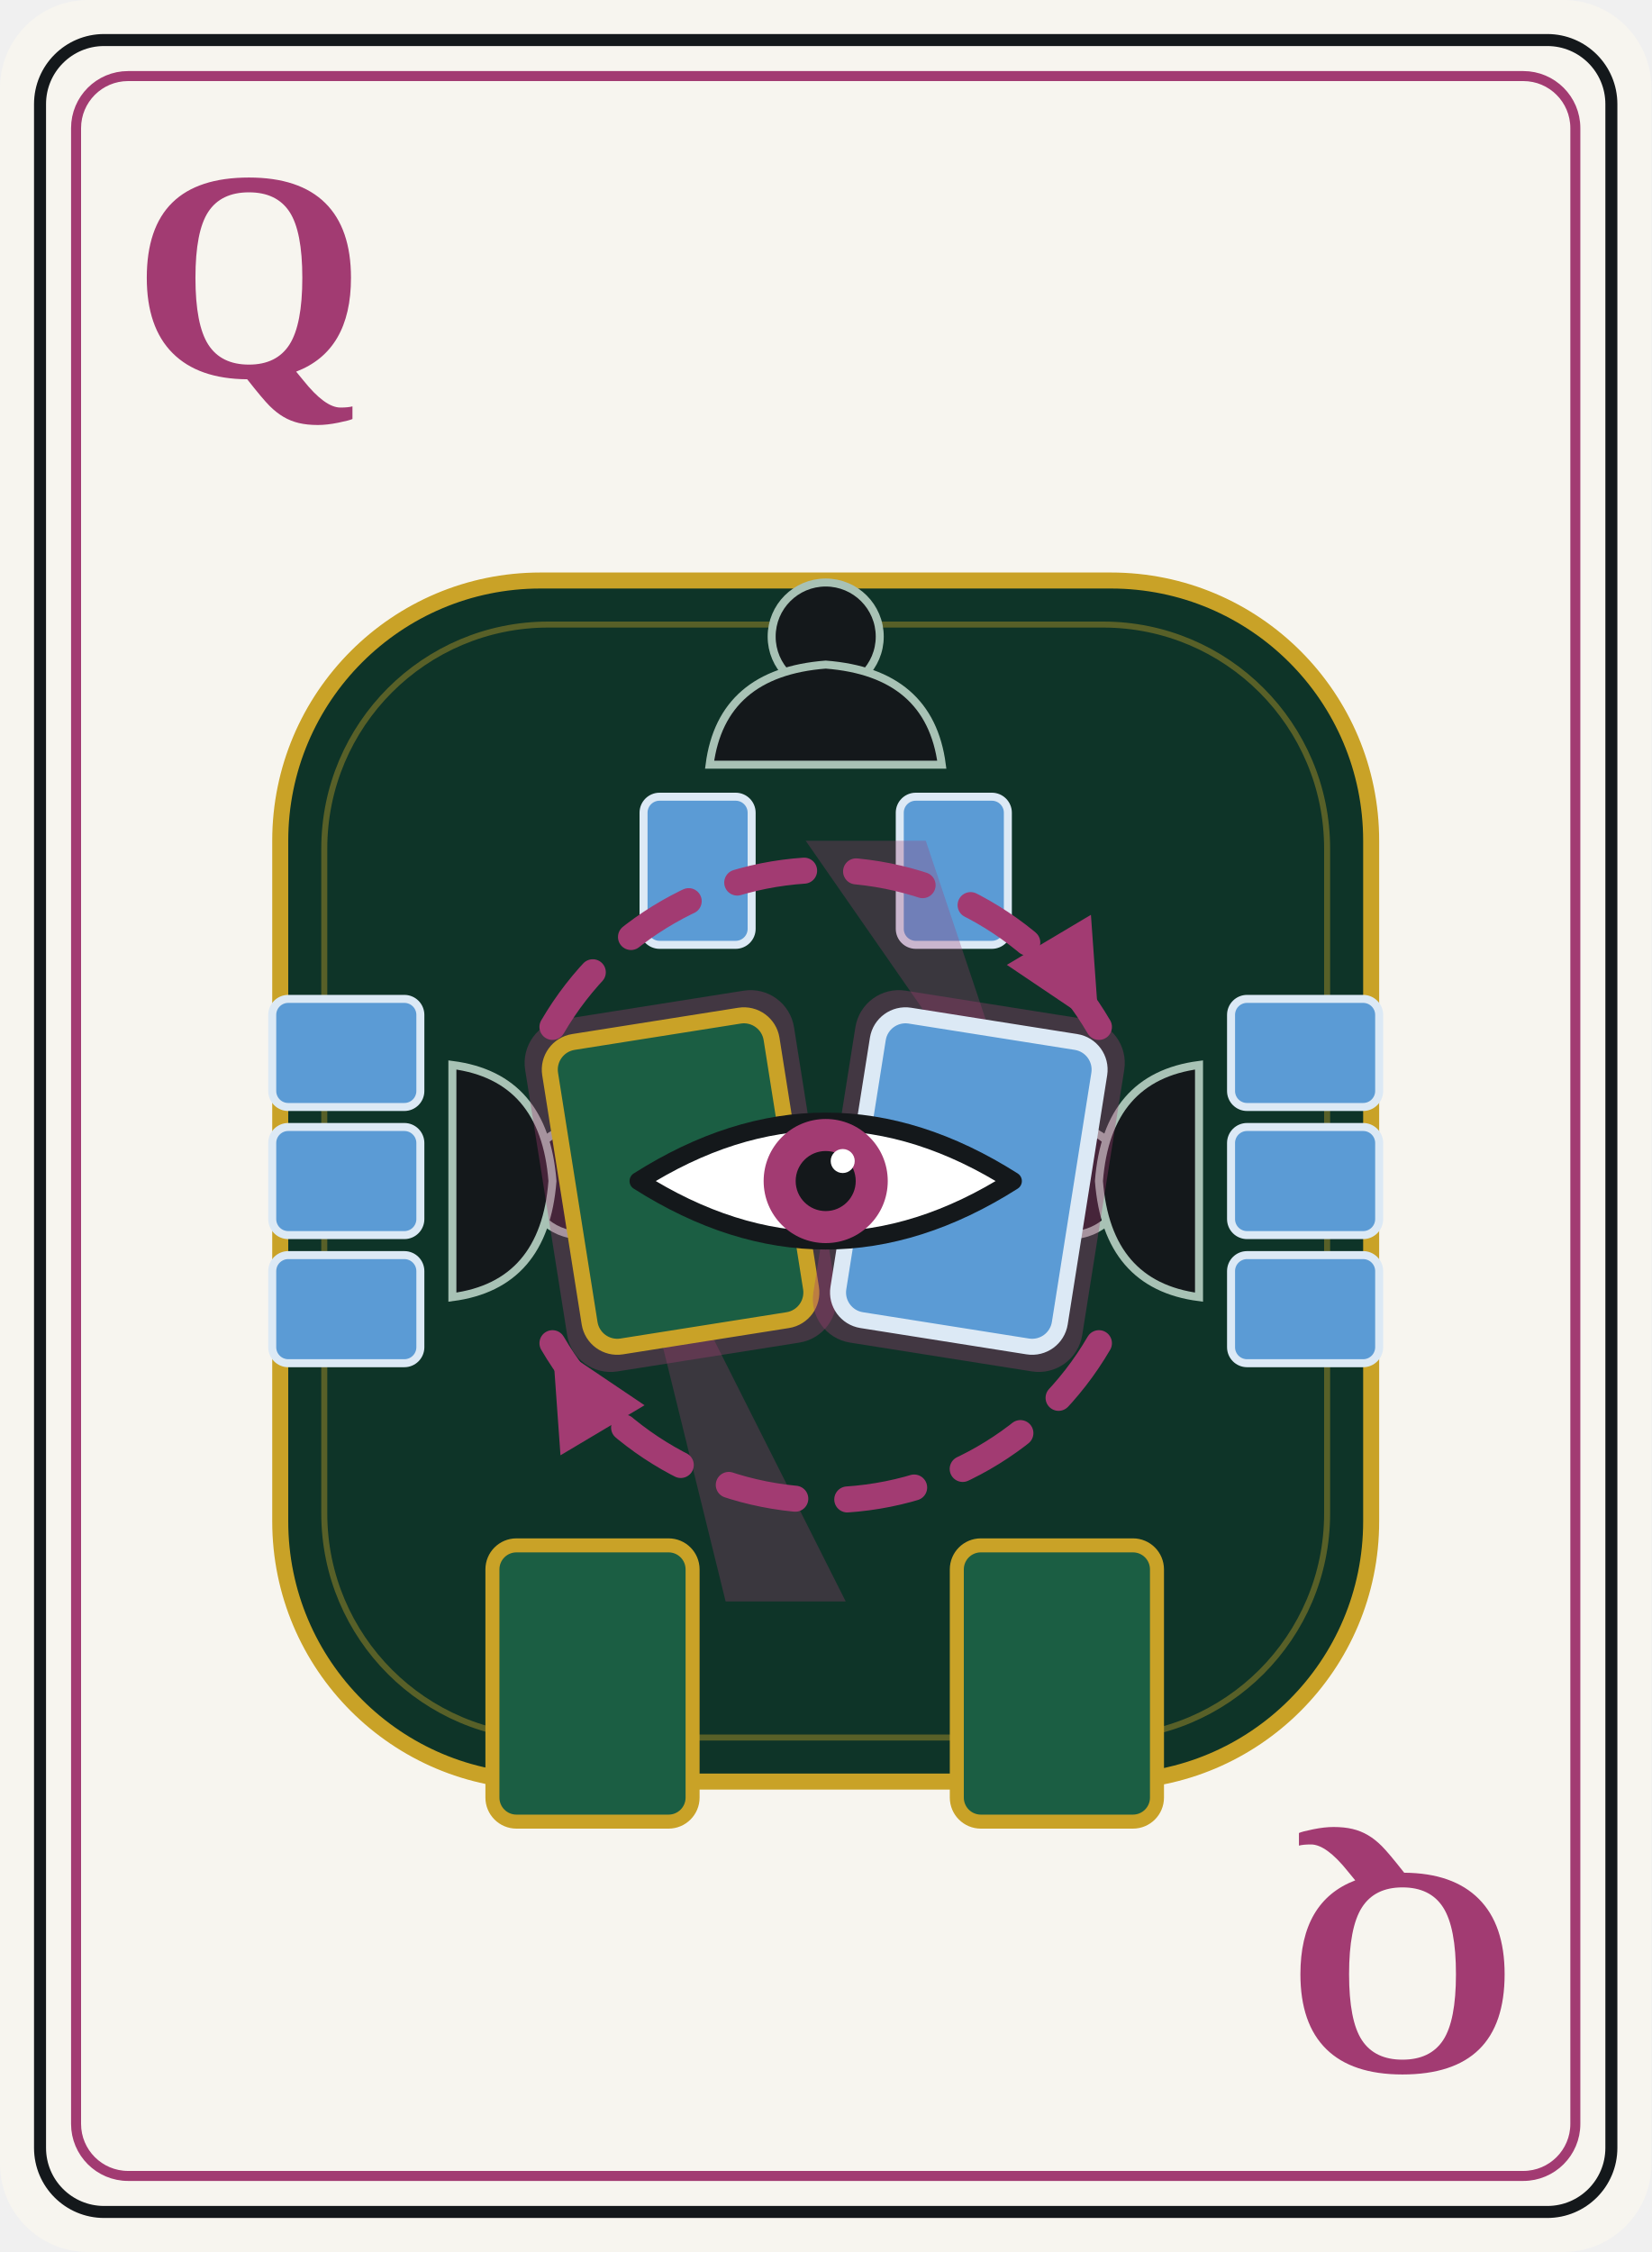
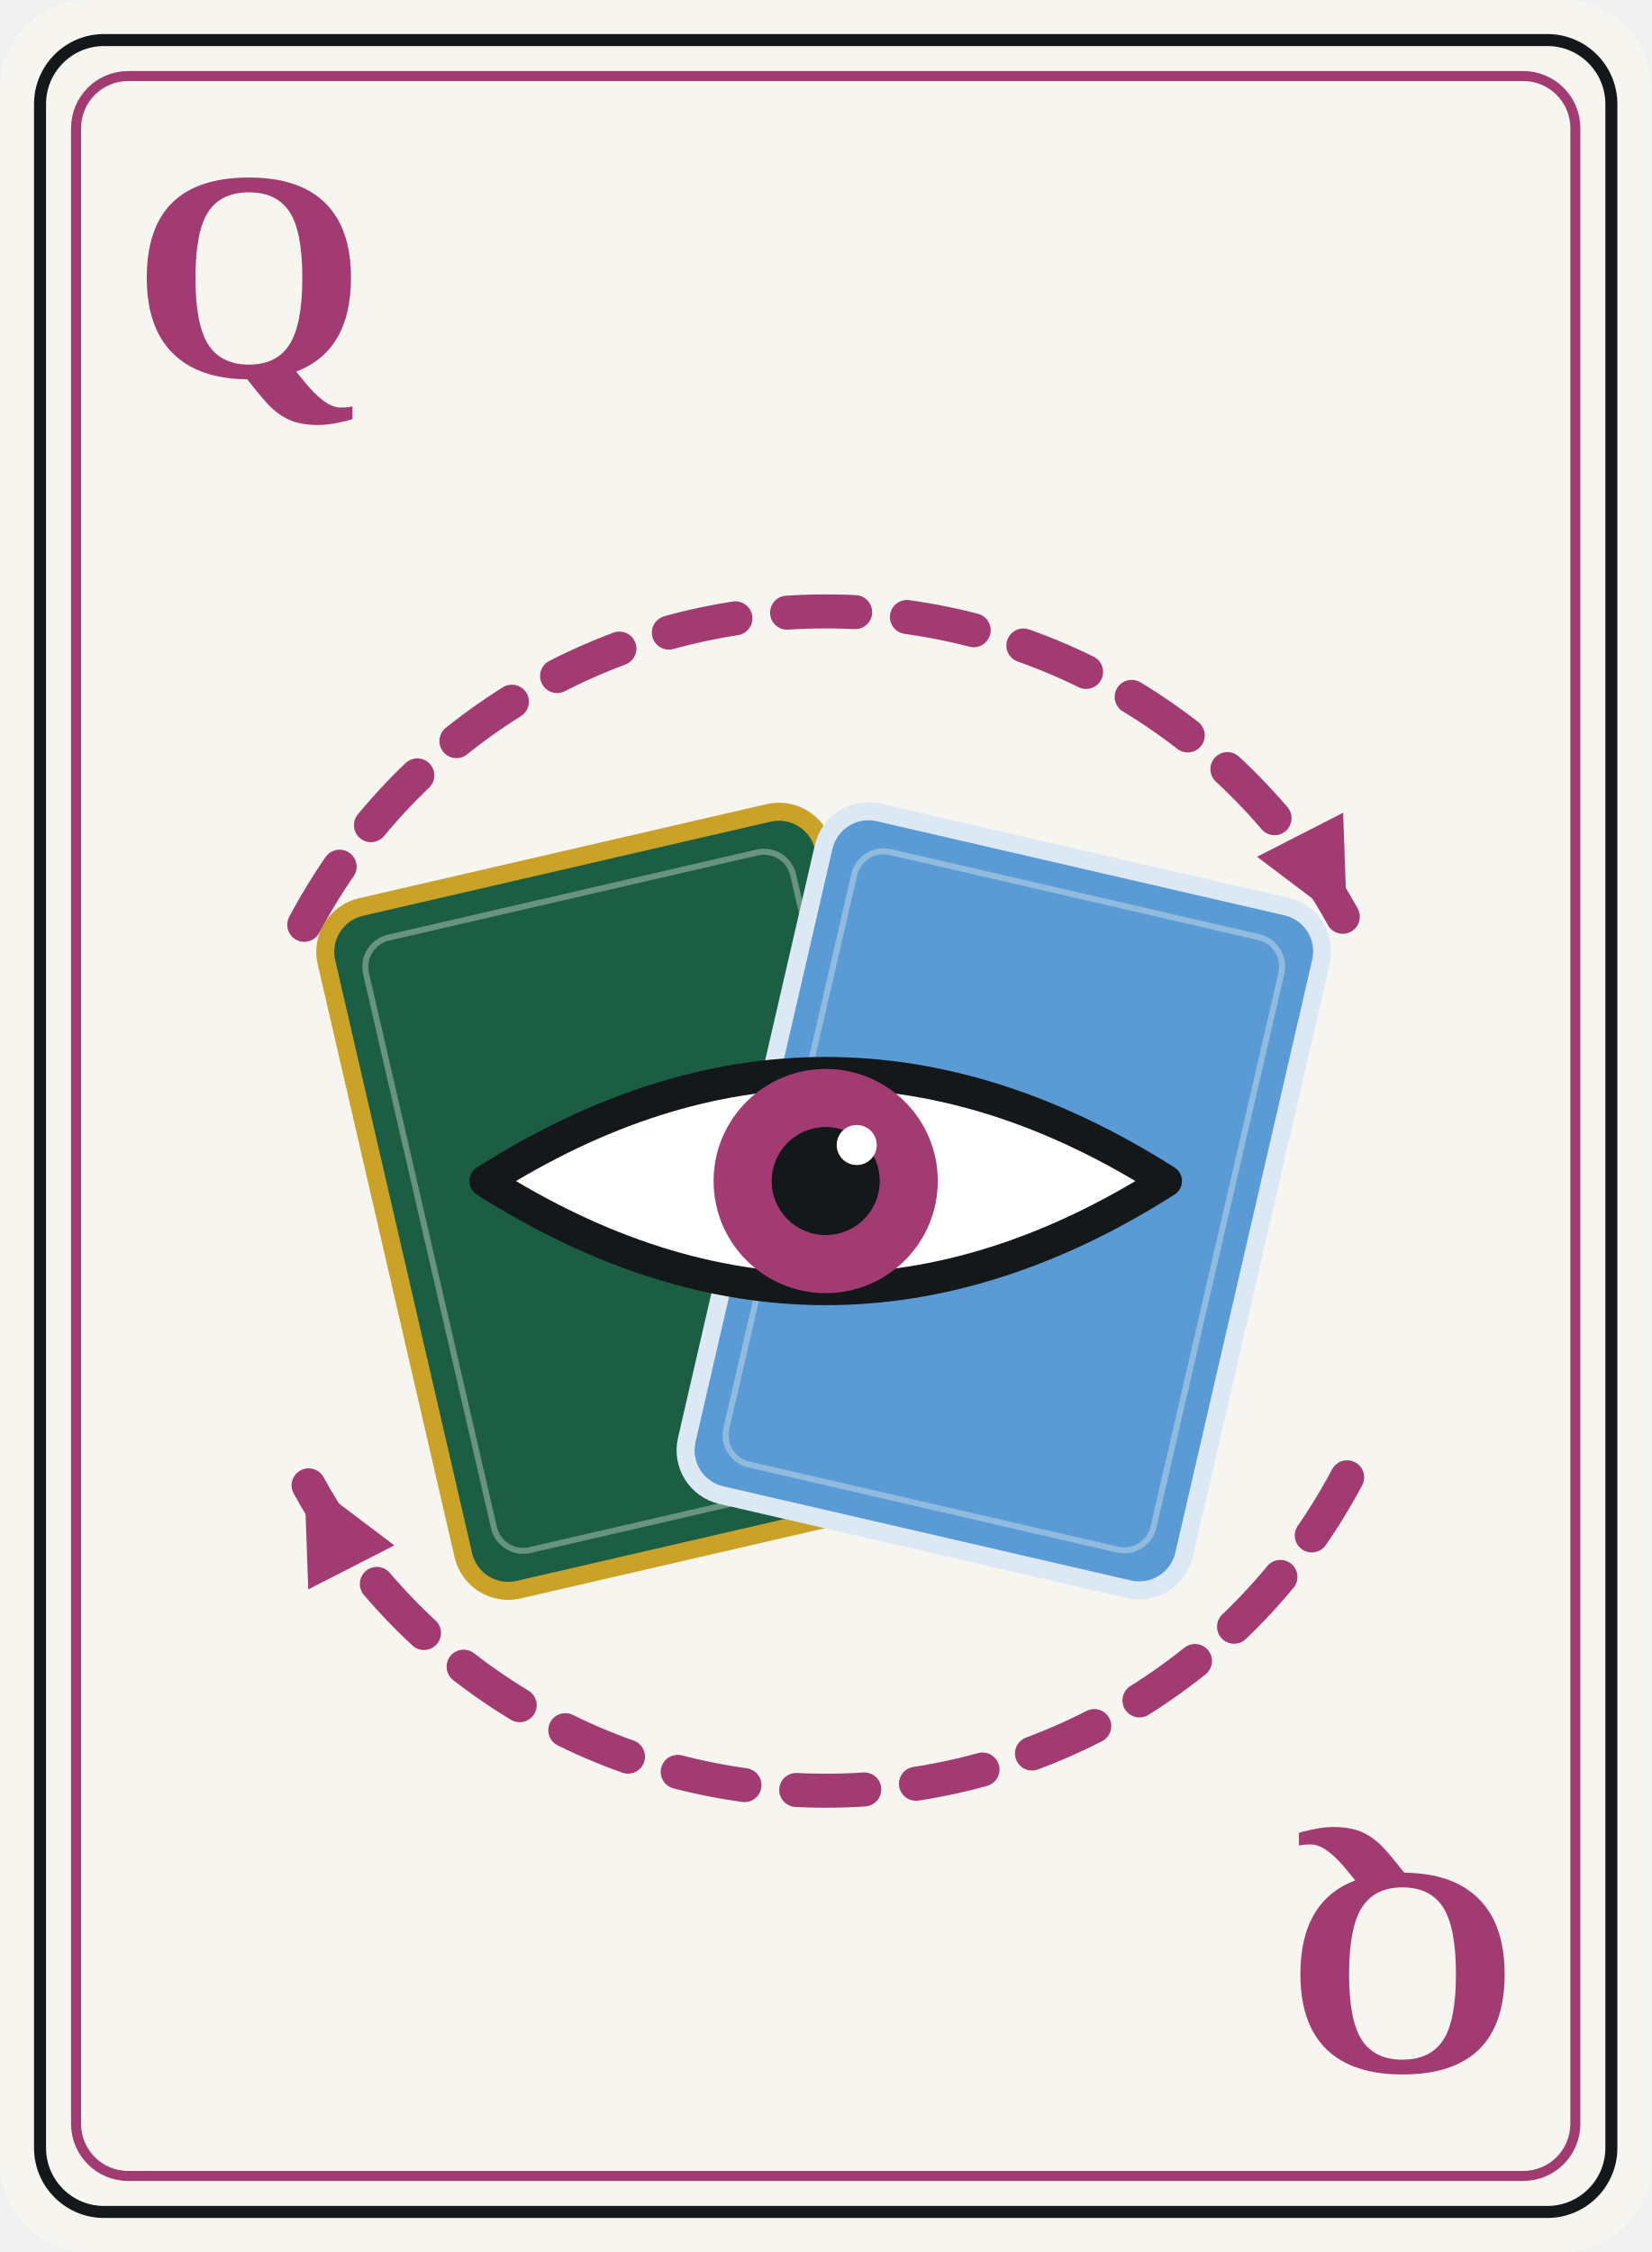
<svg xmlns="http://www.w3.org/2000/svg" viewBox="0 0 825 1125">
  <rect width="825" height="1125" rx="44" fill="#F7F5EF" />
  <rect x="20" y="20" width="785" height="1085" rx="32" fill="none" stroke="#14181B" stroke-width="6" />
  <rect x="38" y="38" width="749" height="1049" rx="26" fill="none" stroke="#A23B72" stroke-width="5" />
  <text x="66" y="188" font-family="Georgia, 'Times New Roman', serif" font-size="150" font-weight="bold" fill="#A23B72">Q</text>
  <g transform="rotate(180 412.5 562.5)">
    <text x="66" y="188" font-family="Georgia, 'Times New Roman', serif" font-size="150" font-weight="bold" fill="#A23B72">Q</text>
  </g>
-   <rect x="140" y="290" width="545" height="600" rx="130" fill="#0E3428" stroke="#C9A227" stroke-width="8" />
-   <rect x="162" y="312" width="501" height="556" rx="112" fill="none" stroke="#C9A227" stroke-width="3" opacity="0.4" />
-   <g transform="translate(412.5 384) rotate(0.0)">
-     <circle cx="0" cy="-66" r="27" fill="#14181B" stroke="#A8C2B5" stroke-width="4" />
-     <path d="M -58,-2 Q -52,-48 0,-52 Q 52,-48 58,-2 Z" fill="#14181B" stroke="#A8C2B5" stroke-width="4" />
-     <rect x="-91" y="14" width="54" height="74" rx="8" fill="#5B9BD5" stroke="#DCE9F5" stroke-width="4" />
-     <rect x="37" y="14" width="54" height="74" rx="8" fill="#5B9BD5" stroke="#DCE9F5" stroke-width="4" />
+   <g transform="rotate(-13 322 600)">
+     <rect x="194" y="425" width="255" height="350" rx="23" fill="#1B5E43" stroke="#C9A227" stroke-width="9" />
+     <rect x="212" y="443" width="219" height="314" rx="15" fill="none" stroke="#F7F5EF" stroke-width="3" opacity="0.35" />
  </g>
-   <g transform="translate(224 590) rotate(90)">
-     <circle cx="0" cy="-66" r="27" fill="#14181B" stroke="#A8C2B5" stroke-width="4" />
-     <path d="M -58,-2 Q -52,-48 0,-52 Q 52,-48 58,-2 Z" fill="#14181B" stroke="#A8C2B5" stroke-width="4" />
-     <rect x="-91" y="14" width="54" height="74" rx="8" fill="#5B9BD5" stroke="#DCE9F5" stroke-width="4" />
-     <rect x="-27" y="14" width="54" height="74" rx="8" fill="#5B9BD5" stroke="#DCE9F5" stroke-width="4" />
-     <rect x="37" y="14" width="54" height="74" rx="8" fill="#5B9BD5" stroke="#DCE9F5" stroke-width="4" />
+   <g transform="rotate(13 502 600)">
+     <rect x="374" y="425" width="255" height="350" rx="23" fill="#5B9BD5" stroke="#DCE9F5" stroke-width="9" />
+     <rect x="392" y="443" width="219" height="314" rx="15" fill="none" stroke="#F7F5EF" stroke-width="3" opacity="0.35" />
  </g>
-   <g transform="translate(601 590) rotate(-90)">
-     <circle cx="0" cy="-66" r="27" fill="#14181B" stroke="#A8C2B5" stroke-width="4" />
-     <path d="M -58,-2 Q -52,-48 0,-52 Q 52,-48 58,-2 Z" fill="#14181B" stroke="#A8C2B5" stroke-width="4" />
-     <rect x="-91" y="14" width="54" height="74" rx="8" fill="#5B9BD5" stroke="#DCE9F5" stroke-width="4" />
-     <rect x="-27" y="14" width="54" height="74" rx="8" fill="#5B9BD5" stroke="#DCE9F5" stroke-width="4" />
-     <rect x="37" y="14" width="54" height="74" rx="8" fill="#5B9BD5" stroke="#DCE9F5" stroke-width="4" />
-   </g>
-   <rect x="246" y="772" width="100" height="138" rx="12" fill="#1B5E43" stroke="#C9A227" stroke-width="7" />
-   <rect x="478" y="772" width="100" height="138" rx="12" fill="#1B5E43" stroke="#C9A227" stroke-width="7" />
-   <polygon points="362.5,800 422.5,800 352,660 328,660" fill="#A23B72" opacity="0.3" />
-   <polygon points="402.5,420 462.5,420 496,520 472,520" fill="#A23B72" opacity="0.3" />
-   <g transform="rotate(-9 340 590)">
-     <rect x="272.0" y="501.0" width="136" height="178" rx="22" fill="#A23B72" opacity="0.35" />
-     <rect x="284.0" y="513.0" width="112" height="154" rx="14" fill="#1B5E43" stroke="#C9A227" stroke-width="8" />
-   </g>
-   <g transform="rotate(9 484 590)">
-     <rect x="416.0" y="501.0" width="136" height="178" rx="22" fill="#A23B72" opacity="0.35" />
-     <rect x="428.0" y="513.0" width="112" height="154" rx="14" fill="#5B9BD5" stroke="#DCE9F5" stroke-width="8" />
-   </g>
-   <path d="M 276,513 A 158 158 0 0 1 549,513" fill="none" stroke="#A23B72" stroke-width="13" stroke-linecap="round" stroke-dasharray="34 26" />
-   <polygon points="549,513 503,482 545,457" fill="#A23B72" />
-   <path d="M 549,671 A 158 158 0 0 1 276,671" fill="none" stroke="#A23B72" stroke-width="13" stroke-linecap="round" stroke-dasharray="34 26" />
-   <polygon points="276,671 322,702 280,727" fill="#A23B72" />
-   <path d="M 319.0,590 Q 412.5,530.6 506.0,590 Q 412.5,649.4 319.0,590 Z" fill="#FFFFFF" stroke="#14181B" stroke-width="9" stroke-linejoin="round" />
-   <circle cx="412.5" cy="590" r="31" fill="#A23B72" />
-   <circle cx="412.5" cy="590" r="15" fill="#14181B" />
-   <circle cx="421" cy="580" r="6" fill="#FFFFFF" />
+   <path d="M 242.5,590 Q 412.5,482.0 582.5,590 Q 412.5,698.0 242.5,590 Z" fill="#FFFFFF" stroke="#14181B" stroke-width="16" stroke-linejoin="round" />
+   <circle cx="412.5" cy="590" r="56" fill="#A23B72" />
+   <circle cx="412.5" cy="590" r="27" fill="#14181B" />
+   <circle cx="428" cy="572" r="10" fill="#FFFFFF" />
+   <path d="M 152,462 A 295 295 0 0 1 673,462" fill="none" stroke="#A23B72" stroke-width="17" stroke-linecap="round" stroke-dasharray="34 26" />
+   <polygon points="673,462 628,428 671,406" fill="#A23B72" />
+   <path d="M 673,738 A 295 295 0 0 1 152,738" fill="none" stroke="#A23B72" stroke-width="17" stroke-linecap="round" stroke-dasharray="34 26" />
+   <polygon points="152,738 197,772 154,794" fill="#A23B72" />
</svg>
